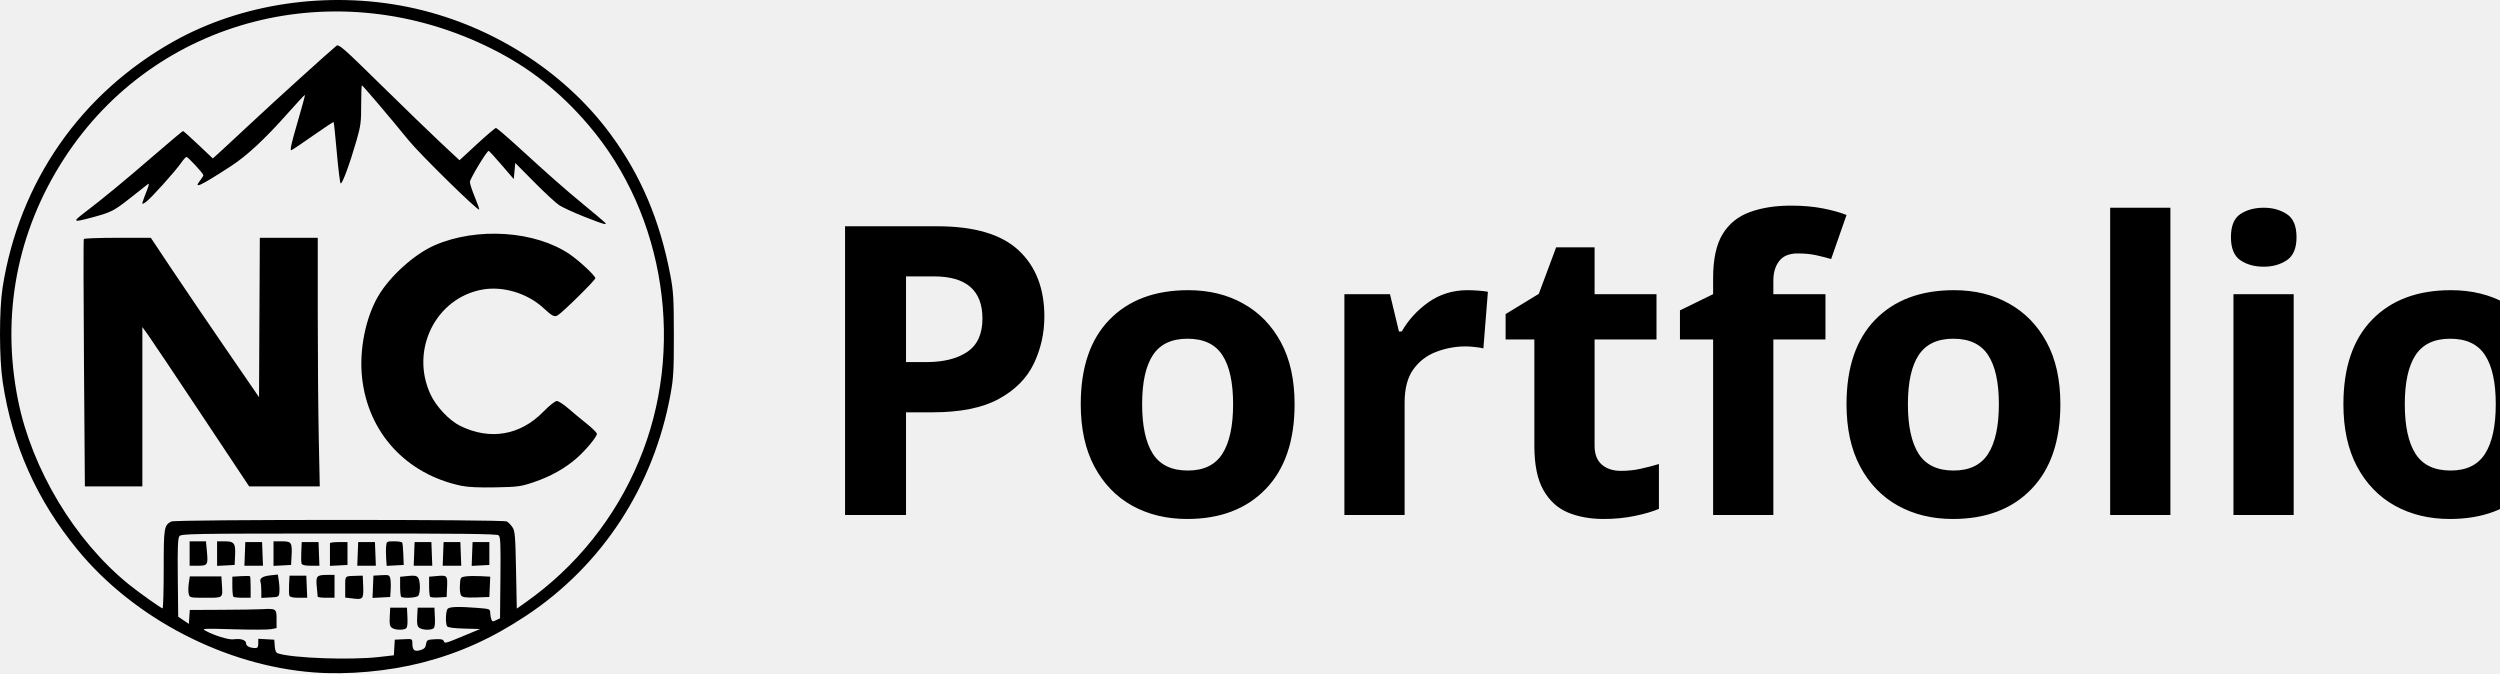
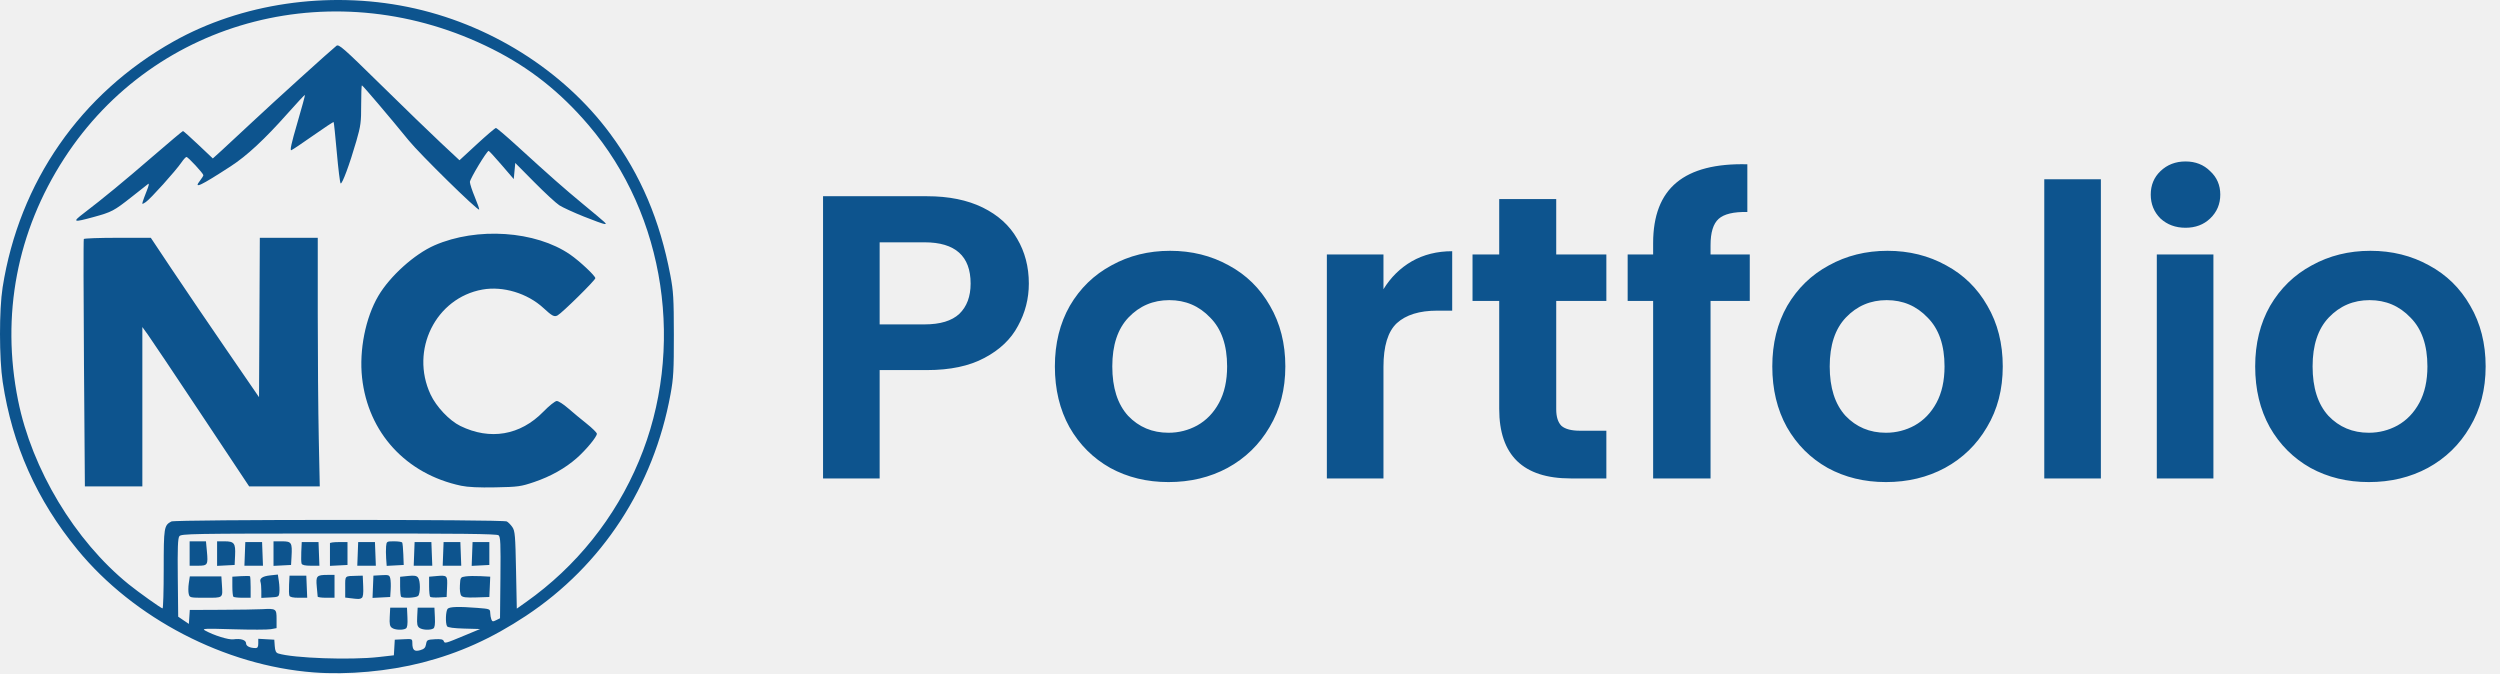
- <svg xmlns="http://www.w3.org/2000/svg" width="371" height="99.907" id="screenshot-d58ab6fe-773d-80b6-8004-c5adc8765c67" fill="none" version="1.1">
-   <style>@font-face{font-family:'Poppins';font-style:normal;font-weight:600;font-display:block;src:url(https://design.penpot.app/internal/gfonts/font/poppins/v21/pxiByp8kv8JHgFVrLEj6Z1JlFc-K.woff2) format('woff2');unicode-range:U+0100-02AF, U+0304, U+0308, U+0329, U+1E00-1E9F, U+1EF2-1EFF, U+2020, U+20A0-20AB, U+20AD-20C0, U+2113, U+2C60-2C7F, U+A720-A7FF}@font-face{font-family:'Poppins';font-style:normal;font-weight:600;font-display:block;src:url(https://design.penpot.app/internal/gfonts/font/poppins/v21/pxiByp8kv8JHgFVrLEj6Z1xlFQ.woff2) format('woff2');unicode-range:U+0000-00FF, U+0131, U+0152-0153, U+02BB-02BC, U+02C6, U+02DA, U+02DC, U+0304, U+0308, U+0329, U+2000-206F, U+2074, U+20AC, U+2122, U+2191, U+2193, U+2212, U+2215, U+FEFF, U+FFFD}</style>
-   <g id="shape-d58ab6fe-773d-80b6-8004-c5adc8765c67" data-testid="Group">
-     <g id="shape-a76415d3-fc7e-80b7-8004-bdf5c05b287e" data-testid="svg-path">
-       <path d="M46.566 99.787c-13.188-1.001-26.695-8.016-35.063-18.21C5.452 74.205 1.822 66.065.401 56.679c-.529-3.497-.536-10.71-.012-14.033C2.855 26.993 11.967 13.887 25.765 6.145 35.824.501 48.638-1.386 60.509 1.03c11.997 2.441 23.053 9.364 30.039 18.81 4.54 6.139 7.38 12.821 8.935 21.022.449 2.365.511 3.425.517 8.8.005 5.335-.057 6.457-.491 8.828C97 72.212 89.384 83.888 78.051 91.391c-5.058 3.348-9.904 5.533-15.392 6.94-5.039 1.291-11.074 1.838-16.093 1.456Zm9.623-2.283 2.261-.257.068-1.158.067-1.158 1.301-.067c1.29-.068 1.302-.063 1.305.565.006 1.045.297 1.309 1.165 1.06.59-.169.779-.362.87-.887.108-.632.183-.675 1.304-.739.891-.051 1.222.016 1.319.269.152.394.177.387 3.142-.846l2.258-.939-2.363-.065c-1.541-.042-2.423-.161-2.537-.34-.275-.432-.21-2.305.09-2.605.303-.303 1.64-.341 4.425-.124 1.818.142 1.868.161 1.884.734.008.324.085.764.17.978.132.334.233.349.719.106l.566-.282.06-6.017c.051-5.076.008-6.061-.273-6.294-.258-.215-5.607-.275-23.71-.266-22.006.01-23.394.034-23.667.408-.221.303-.276 1.754-.229 6.167l.06 5.771.792.536.792.535.069-1.036.069-1.035 4.685-.021c2.576-.011 5.295-.053 6.042-.094 2.087-.114 2.15-.071 2.15 1.478v1.332l-.837.157c-.46.087-2.981.093-5.602.014-4.211-.127-4.697-.106-4.178.181 1.332.737 3.512 1.414 4.221 1.31 1.067-.156 1.869.101 1.869.6 0 .411.569.692 1.415.698.291.002.396-.179.396-.688v-.69l1.188.068 1.189.068.069.951c.051.707.182.987.51 1.091 2.204.699 10.748 1.004 14.906.531Zm1.974-4.333c-.316-.231-.382-.562-.326-1.641l.069-1.352h2.49l.068 1.451c.048 1.007-.022 1.508-.226 1.637-.448.284-1.631.23-2.075-.095Zm4.074 0c-.316-.231-.382-.562-.326-1.641l.069-1.352h2.49l.068 1.451c.048 1.007-.021 1.508-.226 1.637-.448.284-1.63.23-2.075-.095Zm-10.273-4.402-.735-.091v-1.57c0-1.723-.113-1.613 1.697-1.66l.906-.023.067 1.564c.048 1.098-.019 1.62-.226 1.751-.299.189-.406.191-1.709.029Zm-23.957-.631c-.078-.313-.074-1.026.01-1.584l.152-1.016h4.684l.077 1.216c.131 2.041.24 1.953-2.424 1.953-2.327 0-2.358-.007-2.499-.569Zm6.623.418c-.083-.083-.151-.787-.151-1.563V85.58l1.264-.078c.696-.042 1.307-.035 1.358.017.052.052.094.79.094 1.641v1.547h-1.207c-.664 0-1.275-.068-1.358-.151Zm4.15-.838c0-.556-.05-1.147-.111-1.313-.205-.558.261-.893 1.416-1.017l1.15-.124.149.999c.083.55.116 1.299.074 1.665-.073.641-.123.668-1.377.734l-1.301.067Zm4.168.681c-.065-.17-.088-.908-.05-1.641l.069-1.333h2.49l.066 1.641.067 1.641h-1.262c-.856 0-1.3-.099-1.38-.308Zm4.195.138c-.007-.093-.069-.768-.137-1.5-.146-1.564-.008-1.717 1.563-1.722l1.075-.003v3.395h-1.245c-.684 0-1.25-.077-1.256-.17Zm8.206-1.46.067-1.652 1.181-.068c1.08-.063 1.193-.023 1.316.467.074.295.103 1.039.064 1.653l-.071 1.117-1.312.068-1.311.068Zm4.179 1.479c-.083-.083-.151-.783-.151-1.556v-1.404l1.189-.123c.926-.095 1.25-.042 1.471.241.36.463.368 2.364.011 2.721-.285.286-2.261.38-2.52.121Zm4.311.01c-.089-.088-.161-.796-.161-1.572v-1.41l1.075-.096c1.625-.145 1.669-.1 1.594 1.606l-.066 1.5-1.141.066c-.627.037-1.213-.005-1.301-.094Zm4.614-.172c-.161-.194-.245-.826-.204-1.536.068-1.188.081-1.209.855-1.32.432-.062 1.43-.079 2.217-.037l1.43.077-.066 1.508-.067 1.508-1.945.065c-1.488.049-2.011-.013-2.22-.265Zm-40.312-6.251v-1.811h2.425l.137 1.474c.19 2.033.119 2.148-1.341 2.148h-1.221Zm4.075.011v-1.822h1.104c1.437 0 1.651.284 1.567 2.074l-.068 1.434-1.302.068-1.301.068Zm4.121.045.066-1.754h2.49l.066 1.754.066 1.755h-2.754Zm4.253-.045v-1.822h1.241c1.439 0 1.551.178 1.432 2.276l-.07 1.232-1.301.068-1.302.068Zm4.169 1.493c-.065-.169-.087-.958-.049-1.754l.068-1.448h2.49l.066 1.754.066 1.755h-1.262c-.852 0-1.299-.1-1.379-.307Zm4.206-1.267v-1.765c0-.093.586-.17 1.302-.17h1.301v3.395l-1.301.068-1.302.068Zm4.122-.181.066-1.754h2.489l.067 1.754.066 1.755H53.02Zm4.219.69c-.043-.597-.047-1.417-.008-1.821.069-.72.095-.736 1.175-.736.607 0 1.153.08 1.213.177.06.097.135.886.167 1.754l.058 1.577-1.263.068-1.263.067Zm4.155-.69.066-1.754h2.49l.066 1.754.067 1.755h-2.755Zm4.301 0 .066-1.754h2.49l.066 1.754.066 1.755h-2.754Zm4.3.012.067-1.766h2.489v3.395l-1.311.069-1.311.068Zm-45.768 2.246c0-6.201.045-6.486 1.135-7.07.573-.306 49.206-.311 49.779-.005.221.119.595.5.83.847.384.566.44 1.228.541 6.362l.114 5.73 1.358-.963a48.457 48.457 0 0 0 16.763-20.93c6.951-16.59 3.969-36.474-7.476-49.866-4.208-4.923-8.722-8.494-14.249-11.272C50.052-4.288 23.075 2.6 9.524 23.519 2.514 34.342.144 46.764 2.679 59.4c2.053 10.231 8.425 20.833 16.41 27.301 1.431 1.16 4.831 3.581 5.035 3.586.093.003.17-2.621.17-5.83Zm44.137-12.373c-8.176-1.732-13.808-7.873-14.7-16.028-.447-4.091.512-8.914 2.415-12.145 1.732-2.939 5.363-6.207 8.341-7.506 6.298-2.746 14.994-2.158 20.109 1.361 1.404.966 3.753 3.166 3.753 3.515 0 .304-4.933 5.164-5.608 5.525-.49.262-.8.1-2.102-1.102-2.364-2.182-5.989-3.28-9.035-2.735-6.953 1.242-10.788 8.993-7.706 15.578.85 1.818 2.793 3.87 4.416 4.664 4.415 2.162 8.892 1.396 12.312-2.106.884-.905 1.752-1.597 2.003-1.597.244 0 .998.484 1.675 1.075a92.234 92.234 0 0 0 2.751 2.283c.837.665 1.521 1.343 1.521 1.508 0 .449-1.594 2.377-2.971 3.595-1.713 1.514-3.879 2.732-6.343 3.567-1.97.667-2.368.722-5.738.788-2.466.049-4.091-.028-5.093-.24Zm-55.97-18.166c-.074-10.047-.084-18.348-.023-18.448.062-.099 2.324-.181 5.027-.181h4.916l3.05 4.575a1334.45 1334.45 0 0 0 8.03 11.826l4.979 7.252.059-11.826.058-11.827h8.598V46.57c0 6.204.067 14.505.149 18.447l.15 7.167H36.977l-7.108-10.695c-3.909-5.882-7.476-11.204-7.926-11.826l-.818-1.131v23.652h-8.529Zm74.164-21.787c-1.508-.604-3.138-1.354-3.621-1.666-.484-.311-2.152-1.852-3.708-3.423l-2.83-2.856-.113 1.195-.113 1.194-1.799-2.094c-.99-1.151-1.856-2.093-1.924-2.092-.275.002-2.784 4.162-2.784 4.615 0 .267.33 1.278.733 2.247.403.968.693 1.801.644 1.851-.21.209-8.791-8.213-10.466-10.273-2.748-3.377-6.796-8.142-6.933-8.159-.066-.008-.117 1.283-.113 2.871.007 2.58-.069 3.149-.711 5.375-1.006 3.485-2.134 6.521-2.341 6.299-.095-.103-.35-2.174-.565-4.601-.215-2.428-.425-4.452-.468-4.499-.042-.047-1.396.844-3.008 1.98-1.613 1.136-3.083 2.123-3.267 2.194-.245.094-.012-.975.876-4.008.666-2.275 1.18-4.167 1.143-4.204-.038-.038-1.222 1.231-2.632 2.82-3.347 3.769-5.995 6.227-8.372 7.77-4.572 2.968-5.599 3.445-4.553 2.116.263-.335.479-.689.479-.786 0-.254-2.27-2.704-2.505-2.704-.107 0-.445.367-.75.816-.839 1.235-4.621 5.439-5.283 5.873-.557.365-.578.363-.464-.041.065-.233.34-.975.61-1.649.299-.744.376-1.135.198-.996-.162.125-1.262.992-2.445 1.926-2.627 2.073-2.957 2.248-5.658 2.988-3.044.834-3.204.768-1.429-.585 2.812-2.141 5.946-4.722 10.287-8.472 2.361-2.039 4.349-3.708 4.418-3.708.069 0 1.092.916 2.275 2.035l2.15 2.034 1.31-1.185c.721-.653 2.776-2.561 4.567-4.242 3.097-2.906 11.627-10.629 12.466-11.288.357-.279 1.003.288 6.583 5.772 3.403 3.345 7.423 7.236 8.933 8.646l2.746 2.564 2.595-2.394c1.428-1.317 2.694-2.395 2.813-2.395.119 0 1.527 1.197 3.13 2.66 4.997 4.561 6.891 6.23 9.813 8.65 3.664 3.034 3.577 2.953 3.16 2.939-.182-.006-1.565-.505-3.074-1.11Z" style="fill: rgb(0, 0, 0);" class="fills" id="fills-a76415d3-fc7e-80b7-8004-bdf5c05b287e" />
-     </g>
-     <g class="text-container" id="shape-d58ab6fe-773d-80b6-8004-c5ad16ed2c8f" data-testid="Portfolio">
-       <defs>
-         <pattern patternUnits="userSpaceOnUse" x="120" y="16" width="252.906" height="84" id="fill-0-render-3-0">
-           <rect width="252.906" height="84" style="fill: rgb(0, 0, 0); fill-opacity: 1;" />
-         </pattern>
-       </defs>
-       <text x="120" y="94" dominant-baseline="ideographic" textLength="252.906" lengthAdjust="spacingAndGlyphs" style="text-transform: none; font-family: Poppins; letter-spacing: normal; font-style: normal; font-weight: 600; white-space: pre; font-size: 60px; text-decoration: none solid rgb(0, 0, 0); direction: ltr; fill: rgb(0, 0, 0); fill-opacity: 1;" class="fills" id="fills-d58ab6fe-773d-80b6-8004-c5ad16ed2c8f">Portfolio</text>
-     </g>
+ <svg xmlns="http://www.w3.org/2000/svg" width="371" height="100" viewBox="0 0 371 100" fill="none">
+   <g clip-path="url(#clip0_109_3)">
+     <path d="M46.566 99.787C33.378 98.786 19.871 91.771 11.503 81.577C5.452 74.205 1.822 66.065 0.401 56.679C-0.128 53.182 -0.135 45.969 0.389 42.646C2.855 26.993 11.967 13.887 25.765 6.145C35.824 0.501 48.638 -1.386 60.509 1.03C72.506 3.471 83.562 10.394 90.548 19.84C95.088 25.979 97.928 32.661 99.483 40.862C99.932 43.227 99.994 44.287 100 49.662C100.005 54.997 99.943 56.119 99.509 58.49C97 72.212 89.384 83.888 78.051 91.391C72.993 94.739 68.147 96.924 62.659 98.331C57.62 99.622 51.585 100.169 46.566 99.787ZM56.189 97.504L58.45 97.247L58.518 96.089L58.585 94.931L59.886 94.864C61.176 94.796 61.188 94.801 61.191 95.429C61.197 96.474 61.488 96.738 62.356 96.489C62.946 96.32 63.135 96.127 63.226 95.602C63.334 94.97 63.409 94.927 64.53 94.863C65.421 94.812 65.752 94.879 65.849 95.132C66.001 95.526 66.026 95.519 68.991 94.286L71.249 93.347L68.886 93.282C67.345 93.24 66.463 93.121 66.349 92.942C66.074 92.51 66.139 90.637 66.439 90.337C66.742 90.034 68.079 89.996 70.864 90.213C72.682 90.355 72.732 90.374 72.748 90.947C72.756 91.271 72.833 91.711 72.918 91.925C73.05 92.259 73.151 92.274 73.637 92.031L74.203 91.749L74.263 85.732C74.314 80.656 74.271 79.671 73.99 79.438C73.732 79.223 68.383 79.163 50.28 79.172C28.274 79.182 26.886 79.206 26.613 79.58C26.392 79.883 26.337 81.334 26.384 85.747L26.444 91.518L27.236 92.054L28.028 92.589L28.097 91.553L28.166 90.518L32.851 90.497C35.427 90.486 38.146 90.444 38.893 90.403C40.98 90.289 41.043 90.332 41.043 91.881V93.213L40.206 93.37C39.746 93.457 37.225 93.463 34.604 93.384C30.393 93.257 29.907 93.278 30.426 93.565C31.758 94.302 33.938 94.979 34.647 94.875C35.714 94.719 36.516 94.976 36.516 95.475C36.516 95.886 37.085 96.167 37.931 96.173C38.222 96.175 38.327 95.994 38.327 95.485V94.795L39.515 94.863L40.704 94.931L40.773 95.882C40.824 96.589 40.955 96.869 41.283 96.973C43.487 97.672 52.031 97.977 56.189 97.504ZM58.163 93.171C57.847 92.94 57.781 92.609 57.837 91.53L57.906 90.178H60.396L60.464 91.629C60.512 92.636 60.442 93.137 60.238 93.266C59.79 93.55 58.607 93.496 58.163 93.171ZM62.237 93.171C61.921 92.94 61.855 92.609 61.911 91.53L61.98 90.178H64.47L64.538 91.629C64.586 92.636 64.517 93.137 64.312 93.266C63.864 93.55 62.682 93.496 62.237 93.171ZM51.964 88.769L51.229 88.678V87.108C51.229 85.385 51.116 85.495 52.926 85.448L53.832 85.425L53.899 86.989C53.947 88.087 53.88 88.609 53.673 88.74C53.374 88.929 53.267 88.931 51.964 88.769ZM28.007 88.138C27.929 87.825 27.933 87.112 28.017 86.554L28.169 85.538H32.853L32.93 86.754C33.061 88.795 33.17 88.707 30.506 88.707C28.179 88.707 28.148 88.7 28.007 88.138ZM34.63 88.556C34.547 88.473 34.479 87.769 34.479 86.993V85.58L35.743 85.502C36.439 85.46 37.05 85.467 37.101 85.519C37.153 85.571 37.195 86.309 37.195 87.16V88.707H35.988C35.324 88.707 34.713 88.639 34.63 88.556ZM38.78 87.718C38.78 87.162 38.73 86.571 38.669 86.405C38.464 85.847 38.93 85.512 40.085 85.388L41.235 85.264L41.384 86.263C41.467 86.813 41.5 87.562 41.458 87.928C41.385 88.569 41.335 88.596 40.081 88.662L38.78 88.729V87.718ZM42.948 88.399C42.883 88.229 42.86 87.491 42.898 86.758L42.967 85.425H45.457L45.523 87.066L45.59 88.707H44.328C43.472 88.707 43.028 88.608 42.948 88.399ZM47.143 88.537C47.136 88.444 47.074 87.769 47.006 87.037C46.86 85.473 46.998 85.32 48.569 85.315L49.644 85.312V88.707H48.399C47.715 88.707 47.149 88.63 47.143 88.537ZM55.349 87.077L55.416 85.425L56.597 85.357C57.677 85.294 57.79 85.334 57.913 85.824C57.987 86.119 58.016 86.863 57.977 87.477L57.906 88.594L56.594 88.662L55.283 88.73L55.349 87.077ZM59.528 88.556C59.445 88.473 59.377 87.773 59.377 87V85.596L60.566 85.473C61.492 85.378 61.816 85.431 62.037 85.714C62.397 86.177 62.405 88.078 62.048 88.435C61.763 88.721 59.787 88.815 59.528 88.556ZM63.839 88.566C63.75 88.478 63.678 87.77 63.678 86.994V85.584L64.753 85.488C66.378 85.343 66.422 85.388 66.347 87.094L66.281 88.594L65.14 88.66C64.513 88.697 63.927 88.655 63.839 88.566ZM68.453 88.394C68.292 88.2 68.208 87.568 68.249 86.858C68.317 85.67 68.33 85.649 69.104 85.538C69.536 85.476 70.534 85.459 71.321 85.501L72.751 85.578L72.685 87.086L72.618 88.594L70.673 88.659C69.185 88.708 68.662 88.646 68.453 88.394ZM28.141 82.143V80.332H30.566L30.703 81.806C30.893 83.839 30.822 83.954 29.362 83.954H28.141V82.143ZM32.216 82.154V80.332H33.32C34.757 80.332 34.971 80.616 34.887 82.406L34.819 83.84L33.517 83.908L32.216 83.976V82.154ZM36.337 82.199L36.403 80.445H38.893L38.959 82.199L39.025 83.954H36.271L36.337 82.199ZM40.59 82.154V80.332H41.831C43.27 80.332 43.382 80.51 43.263 82.608L43.193 83.84L41.892 83.908L40.59 83.976V82.154ZM44.759 83.647C44.694 83.478 44.672 82.689 44.71 81.893L44.778 80.445H47.268L47.334 82.199L47.4 83.954H46.138C45.286 83.954 44.839 83.854 44.759 83.647ZM48.965 82.38V80.615C48.965 80.522 49.551 80.445 50.267 80.445H51.568V83.84L50.267 83.908L48.965 83.976V82.38ZM53.087 82.199L53.153 80.445H55.642L55.709 82.199L55.775 83.954H53.02L53.087 82.199ZM57.306 82.889C57.263 82.292 57.259 81.472 57.298 81.068C57.367 80.348 57.393 80.332 58.473 80.332C59.08 80.332 59.626 80.412 59.686 80.509C59.746 80.606 59.821 81.395 59.853 82.263L59.911 83.84L58.648 83.908L57.385 83.975L57.306 82.889ZM61.461 82.199L61.527 80.445H64.017L64.083 82.199L64.15 83.954H61.395L61.461 82.199ZM65.762 82.199L65.828 80.445H68.318L68.384 82.199L68.45 83.954H65.696L65.762 82.199ZM70.062 82.211L70.129 80.445H72.618V83.84L71.307 83.909L69.996 83.977L70.062 82.211ZM24.294 84.457C24.294 78.256 24.339 77.971 25.429 77.387C26.002 77.081 74.635 77.076 75.208 77.382C75.429 77.501 75.803 77.882 76.038 78.229C76.422 78.795 76.478 79.457 76.579 84.591L76.693 90.321L78.051 89.358C85.496 84.097 91.306 76.842 94.814 68.428C101.765 51.838 98.783 31.954 87.338 18.562C83.13 13.639 78.616 10.068 73.089 7.29C50.052 -4.288 23.075 2.6 9.524 23.519C2.514 34.342 0.144 46.764 2.679 59.4C4.732 69.631 11.104 80.233 19.089 86.701C20.52 87.861 23.92 90.282 24.124 90.287C24.217 90.29 24.294 87.666 24.294 84.457ZM68.431 72.084C60.255 70.352 54.623 64.211 53.731 56.056C53.284 51.965 54.243 47.142 56.146 43.911C57.878 40.972 61.509 37.704 64.487 36.405C70.785 33.659 79.481 34.247 84.596 37.766C86 38.732 88.349 40.932 88.349 41.281C88.349 41.585 83.416 46.445 82.741 46.806C82.251 47.068 81.941 46.906 80.639 45.704C78.275 43.522 74.65 42.424 71.604 42.969C64.651 44.211 60.816 51.962 63.898 58.547C64.748 60.365 66.691 62.417 68.314 63.211C72.729 65.373 77.206 64.607 80.626 61.105C81.51 60.2 82.378 59.508 82.629 59.508C82.873 59.508 83.627 59.992 84.304 60.583C85.206 61.361 86.123 62.123 87.055 62.866C87.892 63.531 88.576 64.209 88.576 64.374C88.576 64.823 86.982 66.751 85.605 67.969C83.892 69.483 81.726 70.701 79.262 71.536C77.292 72.203 76.894 72.258 73.524 72.324C71.058 72.373 69.433 72.296 68.431 72.084ZM12.461 53.918C12.387 43.871 12.377 35.57 12.438 35.47C12.5 35.371 14.762 35.289 17.465 35.289H22.381L25.431 39.864C28.086 43.82 30.763 47.762 33.461 51.69L38.44 58.942L38.499 47.116L38.557 35.289H47.155V46.57C47.155 52.774 47.222 61.075 47.304 65.017L47.454 72.184H36.977L29.869 61.489C25.96 55.607 22.393 50.285 21.943 49.663L21.125 48.532V72.184H12.596L12.461 53.918ZM86.625 32.131C85.117 31.527 83.487 30.777 83.004 30.465C82.52 30.154 80.852 28.613 79.296 27.042L76.466 24.186L76.353 25.381L76.24 26.575L74.441 24.481C73.451 23.33 72.585 22.388 72.517 22.389C72.242 22.391 69.733 26.551 69.733 27.004C69.733 27.271 70.063 28.282 70.466 29.251C70.869 30.219 71.159 31.052 71.11 31.102C70.9 31.311 62.319 22.889 60.644 20.829C57.896 17.452 53.848 12.687 53.711 12.67C53.645 12.662 53.594 13.953 53.598 15.541C53.605 18.121 53.529 18.69 52.887 20.916C51.881 24.401 50.753 27.437 50.546 27.215C50.451 27.112 50.196 25.041 49.981 22.614C49.766 20.186 49.556 18.162 49.513 18.115C49.471 18.068 48.117 18.959 46.505 20.095C44.892 21.231 43.422 22.218 43.238 22.289C42.993 22.383 43.226 21.314 44.114 18.281C44.78 16.006 45.294 14.114 45.257 14.077C45.219 14.039 44.035 15.308 42.625 16.897C39.278 20.666 36.63 23.124 34.253 24.667C29.681 27.635 28.654 28.112 29.7 26.783C29.963 26.448 30.179 26.094 30.179 25.997C30.179 25.743 27.909 23.293 27.674 23.293C27.567 23.293 27.229 23.66 26.924 24.109C26.085 25.344 22.303 29.548 21.641 29.982C21.084 30.347 21.063 30.345 21.177 29.941C21.242 29.708 21.517 28.966 21.787 28.292C22.086 27.548 22.163 27.157 21.985 27.296C21.823 27.421 20.723 28.288 19.54 29.222C16.913 31.295 16.583 31.47 13.882 32.21C10.838 33.044 10.678 32.978 12.453 31.625C15.265 29.484 18.399 26.903 22.74 23.153C25.101 21.114 27.089 19.445 27.158 19.445C27.227 19.445 28.25 20.361 29.433 21.48L31.583 23.514L32.893 22.329C33.614 21.676 35.669 19.768 37.46 18.087C40.557 15.181 49.087 7.458 49.926 6.799C50.283 6.52 50.929 7.087 56.509 12.571C59.912 15.916 63.932 19.807 65.442 21.217L68.188 23.781L70.783 21.387C72.211 20.07 73.477 18.992 73.596 18.992C73.715 18.992 75.123 20.189 76.726 21.652C81.723 26.213 83.617 27.882 86.539 30.302C90.203 33.336 90.116 33.255 89.699 33.241C89.517 33.235 88.134 32.736 86.625 32.131Z" fill="#0D548E" />
+     <path d="M152.68 42.08C152.68 44.32 152.14 46.42 151.06 48.38C150.02 50.34 148.36 51.92 146.08 53.12C143.84 54.32 141 54.92 137.56 54.92H130.54V71H122.14V29.12H137.56C140.8 29.12 143.56 29.68 145.84 30.8C148.12 31.92 149.82 33.46 150.94 35.42C152.1 37.38 152.68 39.6 152.68 42.08ZM137.2 48.14C139.52 48.14 141.24 47.62 142.36 46.58C143.48 45.5 144.04 44 144.04 42.08C144.04 38 141.76 35.96 137.2 35.96H130.54V48.14H137.2ZM173.404 71.54C170.204 71.54 167.324 70.84 164.764 69.44C162.204 68 160.184 65.98 158.704 63.38C157.264 60.78 156.544 57.78 156.544 54.38C156.544 50.98 157.284 47.98 158.764 45.38C160.284 42.78 162.344 40.78 164.944 39.38C167.544 37.94 170.444 37.22 173.644 37.22C176.844 37.22 179.744 37.94 182.344 39.38C184.944 40.78 186.984 42.78 188.464 45.38C189.984 47.98 190.744 50.98 190.744 54.38C190.744 57.78 189.964 60.78 188.404 63.38C186.884 65.98 184.804 68 182.164 69.44C179.564 70.84 176.644 71.54 173.404 71.54ZM173.404 64.22C174.924 64.22 176.344 63.86 177.664 63.14C179.024 62.38 180.104 61.26 180.904 59.78C181.704 58.3 182.104 56.5 182.104 54.38C182.104 51.22 181.264 48.8 179.584 47.12C177.944 45.4 175.924 44.54 173.524 44.54C171.124 44.54 169.104 45.4 167.464 47.12C165.864 48.8 165.064 51.22 165.064 54.38C165.064 57.54 165.844 59.98 167.404 61.7C169.004 63.38 171.004 64.22 173.404 64.22ZM205.306 42.92C206.386 41.16 207.786 39.78 209.506 38.78C211.266 37.78 213.266 37.28 215.506 37.28V46.1H213.286C210.646 46.1 208.646 46.72 207.286 47.96C205.966 49.2 205.306 51.36 205.306 54.44V71H196.906V37.76H205.306V42.92ZM230.943 44.66V60.74C230.943 61.86 231.203 62.68 231.723 63.2C232.283 63.68 233.203 63.92 234.483 63.92H238.383V71H233.103C226.023 71 222.483 67.56 222.483 60.68V44.66H218.523V37.76H222.483V29.54H230.943V37.76H238.383V44.66H230.943ZM259.665 44.66H253.845V71H245.325V44.66H241.545V37.76H245.325V36.08C245.325 32 246.485 29 248.805 27.08C251.125 25.16 254.625 24.26 259.305 24.38V31.46C257.265 31.42 255.845 31.76 255.045 32.48C254.245 33.2 253.845 34.5 253.845 36.38V37.76H259.665V44.66ZM279.869 71.54C276.669 71.54 273.789 70.84 271.229 69.44C268.669 68 266.649 65.98 265.169 63.38C263.729 60.78 263.009 57.78 263.009 54.38C263.009 50.98 263.749 47.98 265.229 45.38C266.749 42.78 268.809 40.78 271.409 39.38C274.009 37.94 276.909 37.22 280.109 37.22C283.309 37.22 286.209 37.94 288.809 39.38C291.409 40.78 293.449 42.78 294.929 45.38C296.449 47.98 297.209 50.98 297.209 54.38C297.209 57.78 296.429 60.78 294.869 63.38C293.349 65.98 291.269 68 288.629 69.44C286.029 70.84 283.109 71.54 279.869 71.54ZM279.869 64.22C281.389 64.22 282.809 63.86 284.129 63.14C285.489 62.38 286.569 61.26 287.369 59.78C288.169 58.3 288.569 56.5 288.569 54.38C288.569 51.22 287.729 48.8 286.049 47.12C284.409 45.4 282.389 44.54 279.989 44.54C277.589 44.54 275.569 45.4 273.929 47.12C272.329 48.8 271.529 51.22 271.529 54.38C271.529 57.54 272.309 59.98 273.869 61.7C275.469 63.38 277.469 64.22 279.869 64.22ZM311.77 26.6V71H303.37V26.6H311.77ZM324.33 33.8C322.85 33.8 321.61 33.34 320.61 32.42C319.65 31.46 319.17 30.28 319.17 28.88C319.17 27.48 319.65 26.32 320.61 25.4C321.61 24.44 322.85 23.96 324.33 23.96C325.81 23.96 327.03 24.44 327.99 25.4C328.99 26.32 329.49 27.48 329.49 28.88C329.49 30.28 328.99 31.46 327.99 32.42C327.03 33.34 325.81 33.8 324.33 33.8ZM328.47 37.76V71H320.07V37.76H328.47ZM351.529 71.54C348.329 71.54 345.449 70.84 342.889 69.44C340.329 68 338.309 65.98 336.829 63.38C335.389 60.78 334.669 57.78 334.669 54.38C334.669 50.98 335.409 47.98 336.889 45.38C338.409 42.78 340.469 40.78 343.069 39.38C345.669 37.94 348.569 37.22 351.769 37.22C354.969 37.22 357.869 37.94 360.469 39.38C363.069 40.78 365.109 42.78 366.589 45.38C368.109 47.98 368.869 50.98 368.869 54.38C368.869 57.78 368.089 60.78 366.529 63.38C365.009 65.98 362.929 68 360.289 69.44C357.689 70.84 354.769 71.54 351.529 71.54ZM351.529 64.22C353.049 64.22 354.469 63.86 355.789 63.14C357.149 62.38 358.229 61.26 359.029 59.78C359.829 58.3 360.229 56.5 360.229 54.38C360.229 51.22 359.389 48.8 357.709 47.12C356.069 45.4 354.049 44.54 351.649 44.54C349.249 44.54 347.229 45.4 345.589 47.12C343.989 48.8 343.189 51.22 343.189 54.38C343.189 57.54 343.969 59.98 345.529 61.7C347.129 63.38 349.129 64.22 351.529 64.22Z" fill="#0D548E" />
  </g>
+   <defs>
+     <clipPath id="clip0_109_3">
+       <rect width="371" height="99.907" fill="white" />
+     </clipPath>
+   </defs>
</svg>
